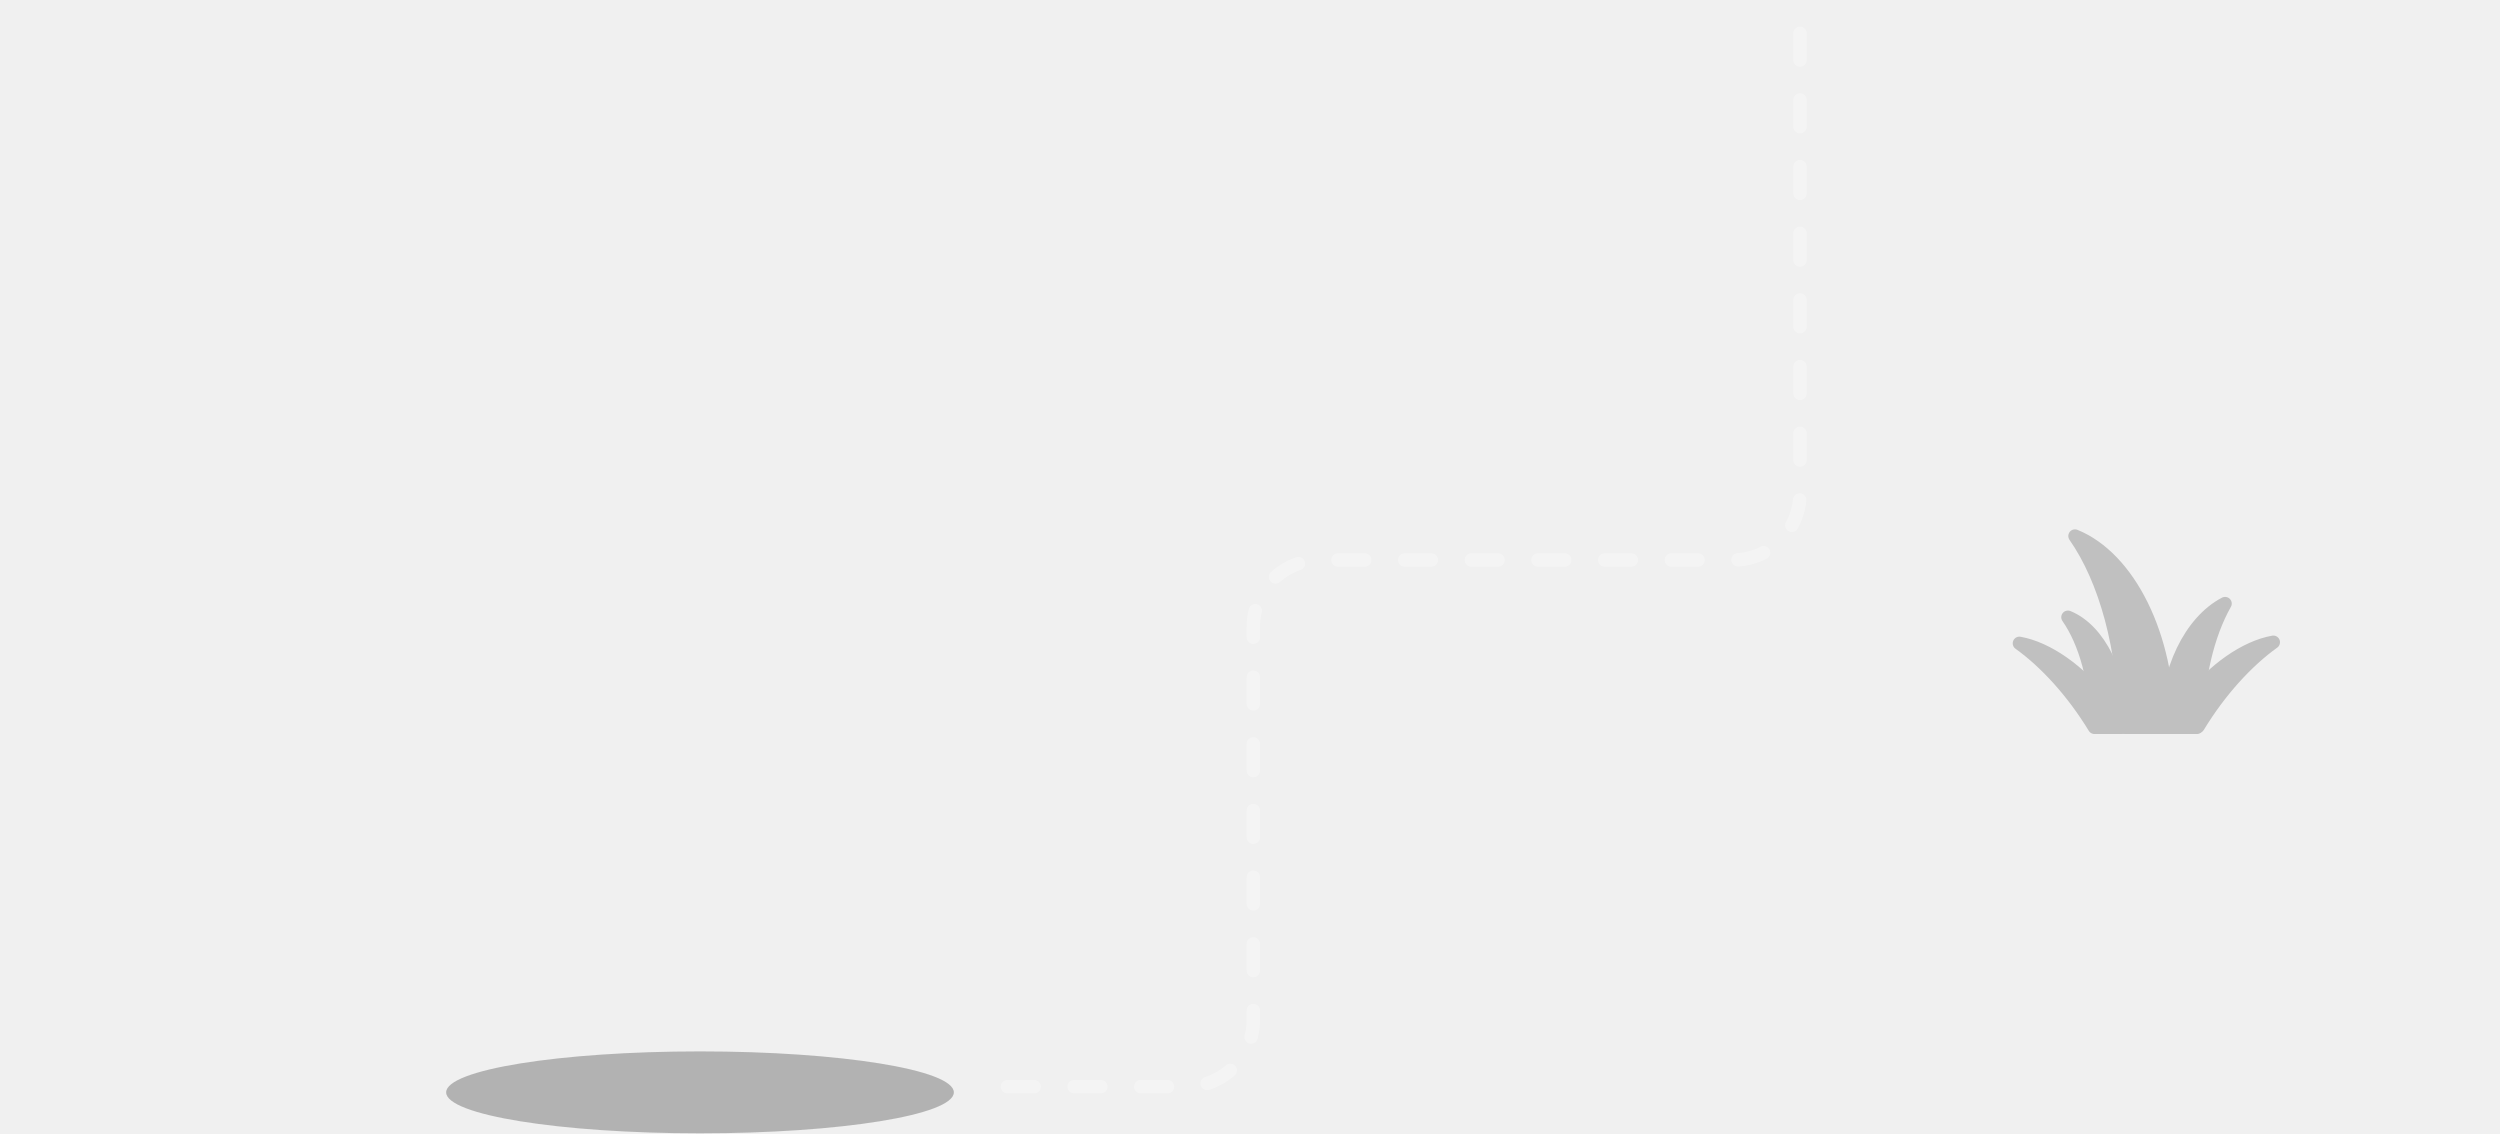
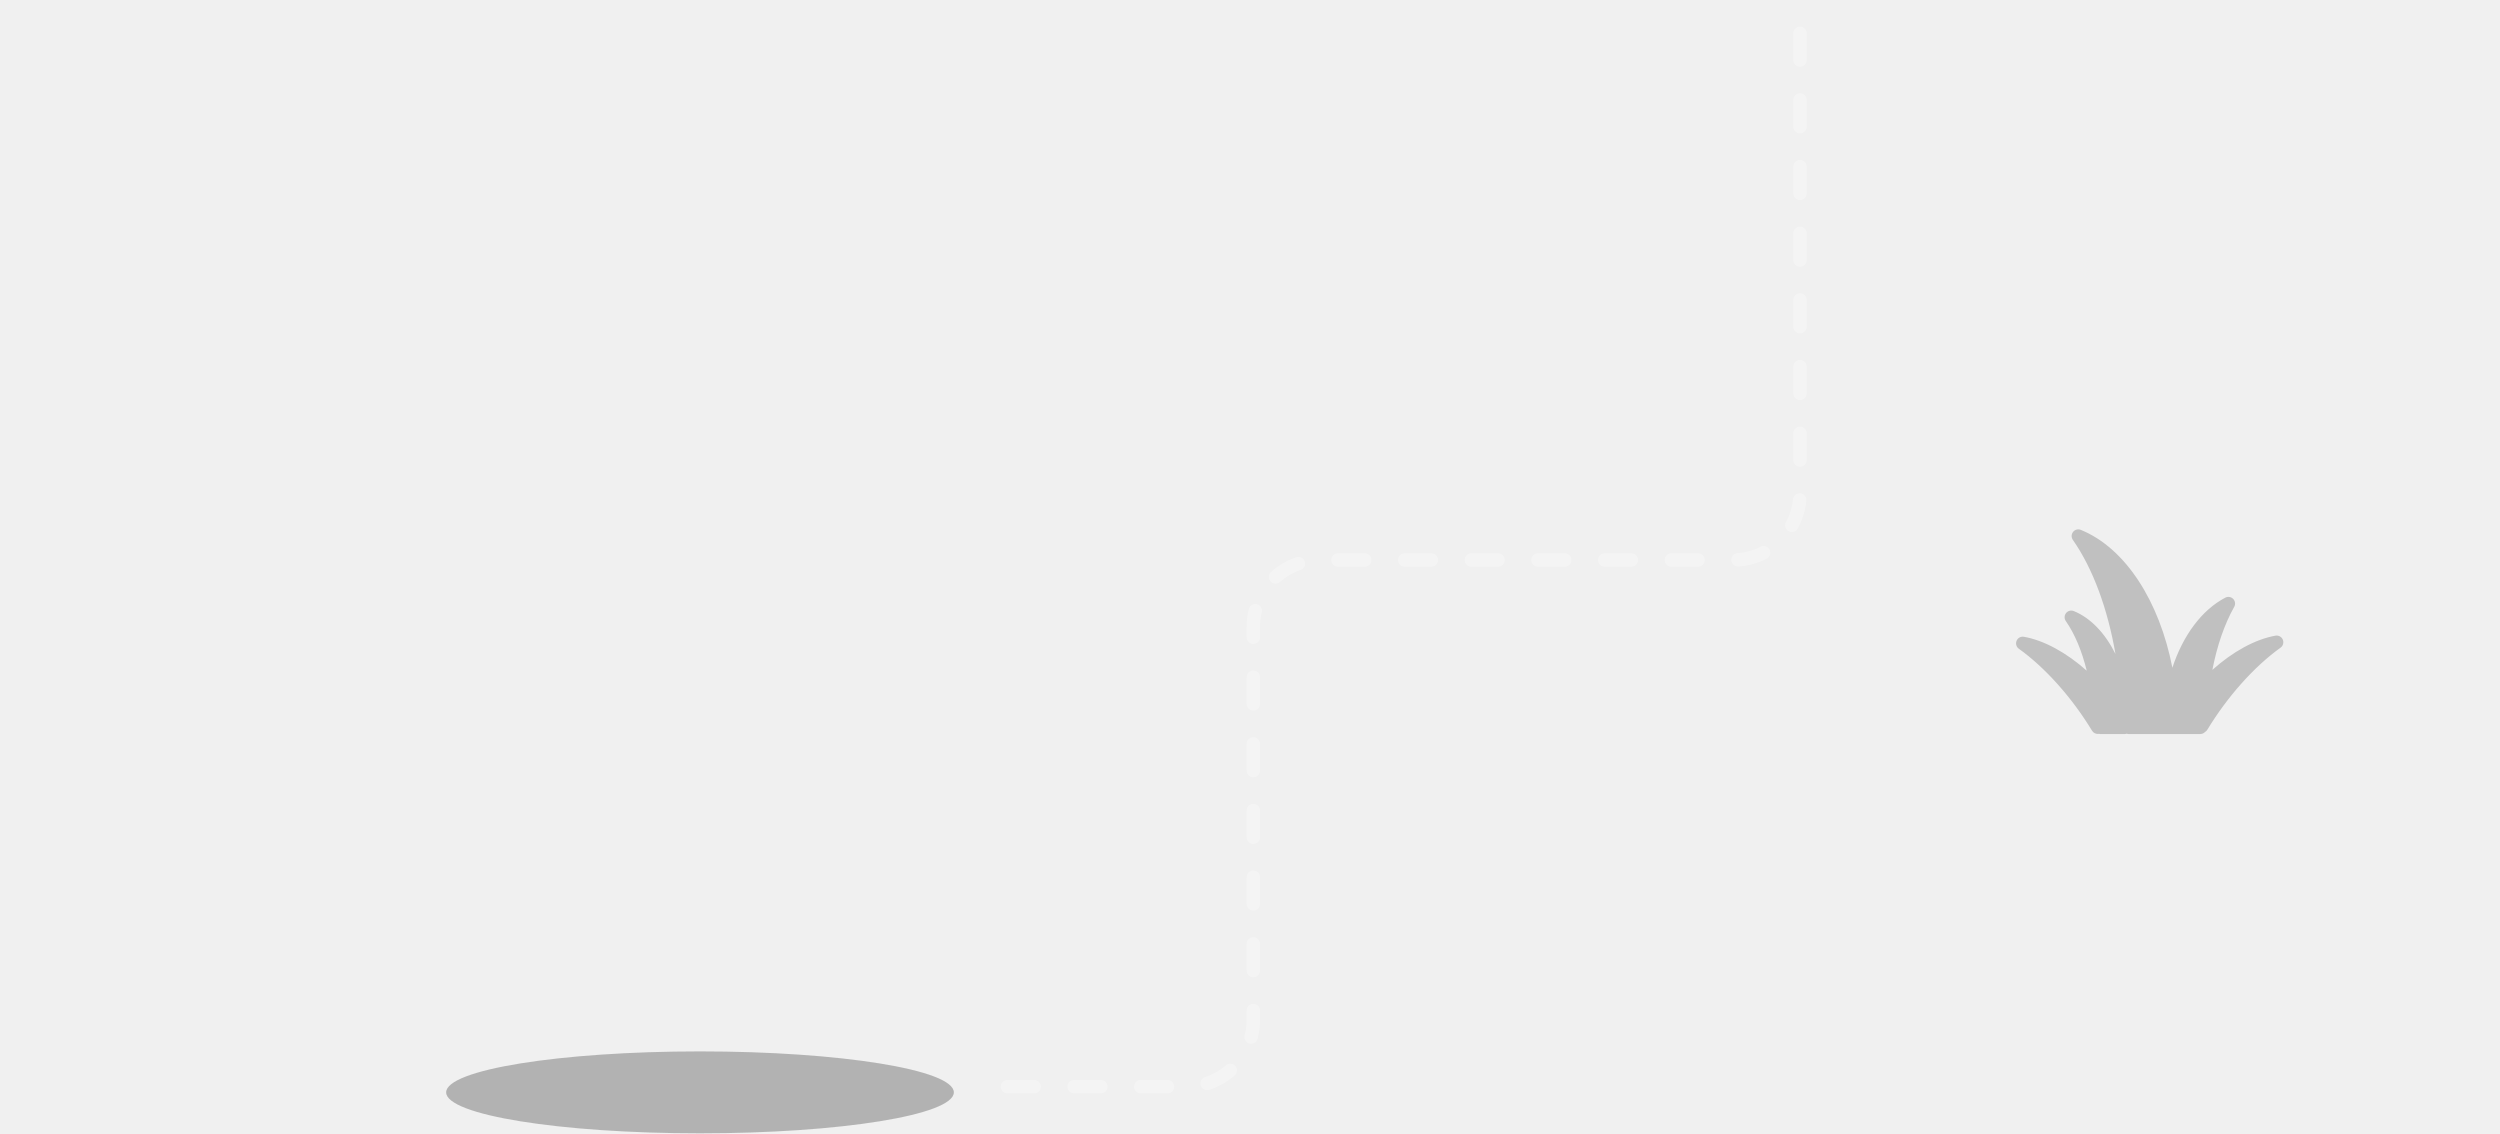
<svg xmlns="http://www.w3.org/2000/svg" version="1.1" id="Layer_1" x="0px" y="0px" width="375px" height="170px" viewBox="0 0 375 170" enable-background="new 0 0 375 170" xml:space="preserve">
-   <g>
-     <ellipse opacity="0.3" fill="#232323" enable-background="new    " cx="105" cy="163.854" rx="38.078" ry="6.146" />
-     <path opacity="0.3" fill="none" stroke="#FFFFFF" stroke-width="2" stroke-linecap="round" stroke-miterlimit="10" stroke-dasharray="4,6" enable-background="new    " d="   M269.999,5v69c0,5.521-4.478,10-10,10H198c-5.521,0-10,4.477-10,10v59c0,5.521-4.478,10-10,10h-28" />
-     <g opacity="0.2">
-       <path stroke="#000000" stroke-width="2" stroke-linejoin="round" stroke-miterlimit="10" d="M311.245,80.404    c4.555,6.514,7.506,16.944,7.506,28.7h6.472C325.223,95.279,319.279,83.668,311.245,80.404z" />
-       <path stroke="#000000" stroke-width="2" stroke-linejoin="round" stroke-miterlimit="10" d="M310.188,92.584    c2.621,3.748,4.32,9.752,4.32,16.52h3.725C318.232,101.146,314.812,94.463,310.188,92.584z" />
-       <path stroke="#000000" stroke-width="2" stroke-linejoin="round" stroke-miterlimit="10" d="M324.96,109.104h4.569    c0-7.346,1.632-13.959,4.234-18.569C328.641,93.207,324.96,100.51,324.96,109.104z" />
-       <path stroke="#000000" stroke-width="2" stroke-linejoin="round" stroke-miterlimit="10" d="M329.736,108.939    c3.238-5.338,7.339-9.799,11.263-12.605c-4.147,0.736-8.998,4.102-12.69,8.9c0.547,1.133,1.01,2.369,1.383,3.69L329.736,108.939z" />
-       <path stroke="#000000" stroke-width="2" stroke-linejoin="round" stroke-miterlimit="10" d="M314.215,109.088    c0.374-1.32,0.835-2.559,1.383-3.691c-3.691-4.797-8.543-8.164-12.69-8.899c3.925,2.808,8.022,7.271,11.263,12.604    L314.215,109.088z" />
-     </g>
-   </g>
+   <ellipse opacity="0.3" fill="#232323" enable-background="new    " cx="105" cy="163.854" rx="38.078" ry="6.146" />
+   <path opacity="0.3" fill="none" stroke="#FFFFFF" stroke-width="2" stroke-linecap="round" stroke-miterlimit="10" stroke-dasharray="4,6" enable-background="new    " d="  M269.999,5v69c0,5.521-4.478,10-10,10H198c-5.521,0-10,4.477-10,10v59c0,5.521-4.478,10-10,10h-28" />
+   <path opacity="0.2" enable-background="new    " d="M342.421,95.945c-0.182-0.432-0.644-0.68-1.097-0.596  c-3.046,0.539-6.42,2.403-9.468,5.133c0.693-3.574,1.8-6.836,3.276-9.457c0.218-0.385,0.155-0.867-0.151-1.187  c-0.31-0.317-0.789-0.396-1.183-0.19c-3.559,1.857-6.368,5.709-7.941,10.513c-1.943-9.978-7.048-17.964-13.736-20.681  c-0.407-0.167-0.881-0.043-1.158,0.303c-0.275,0.347-0.291,0.833-0.037,1.197c3.02,4.317,5.229,10.353,6.395,17.122  c-1.529-3.086-3.699-5.403-6.255-6.443c-0.411-0.162-0.883-0.044-1.158,0.303c-0.276,0.348-0.292,0.834-0.038,1.197  c1.363,1.949,2.427,4.533,3.14,7.447c-3.036-2.705-6.393-4.553-9.424-5.09c-0.462-0.082-0.915,0.166-1.097,0.598  c-0.182,0.431-0.04,0.929,0.34,1.201c3.95,2.826,7.955,7.312,10.989,12.31c0.183,0.301,0.532,0.469,0.883,0.469  c0.047,0,0.093-0.015,0.14-0.021c0.058,0.01,0.109,0.033,0.169,0.033h3.727c0.091,0,0.175-0.027,0.261-0.051  c0.084,0.021,0.166,0.051,0.257,0.051h6.209h0.264h4.307c0.283,0,0.536-0.119,0.718-0.308c0.137-0.082,0.258-0.194,0.345-0.338  c3.028-4.994,7.034-9.481,10.989-12.312C342.461,96.875,342.602,96.377,342.421,95.945z" />
</svg>
